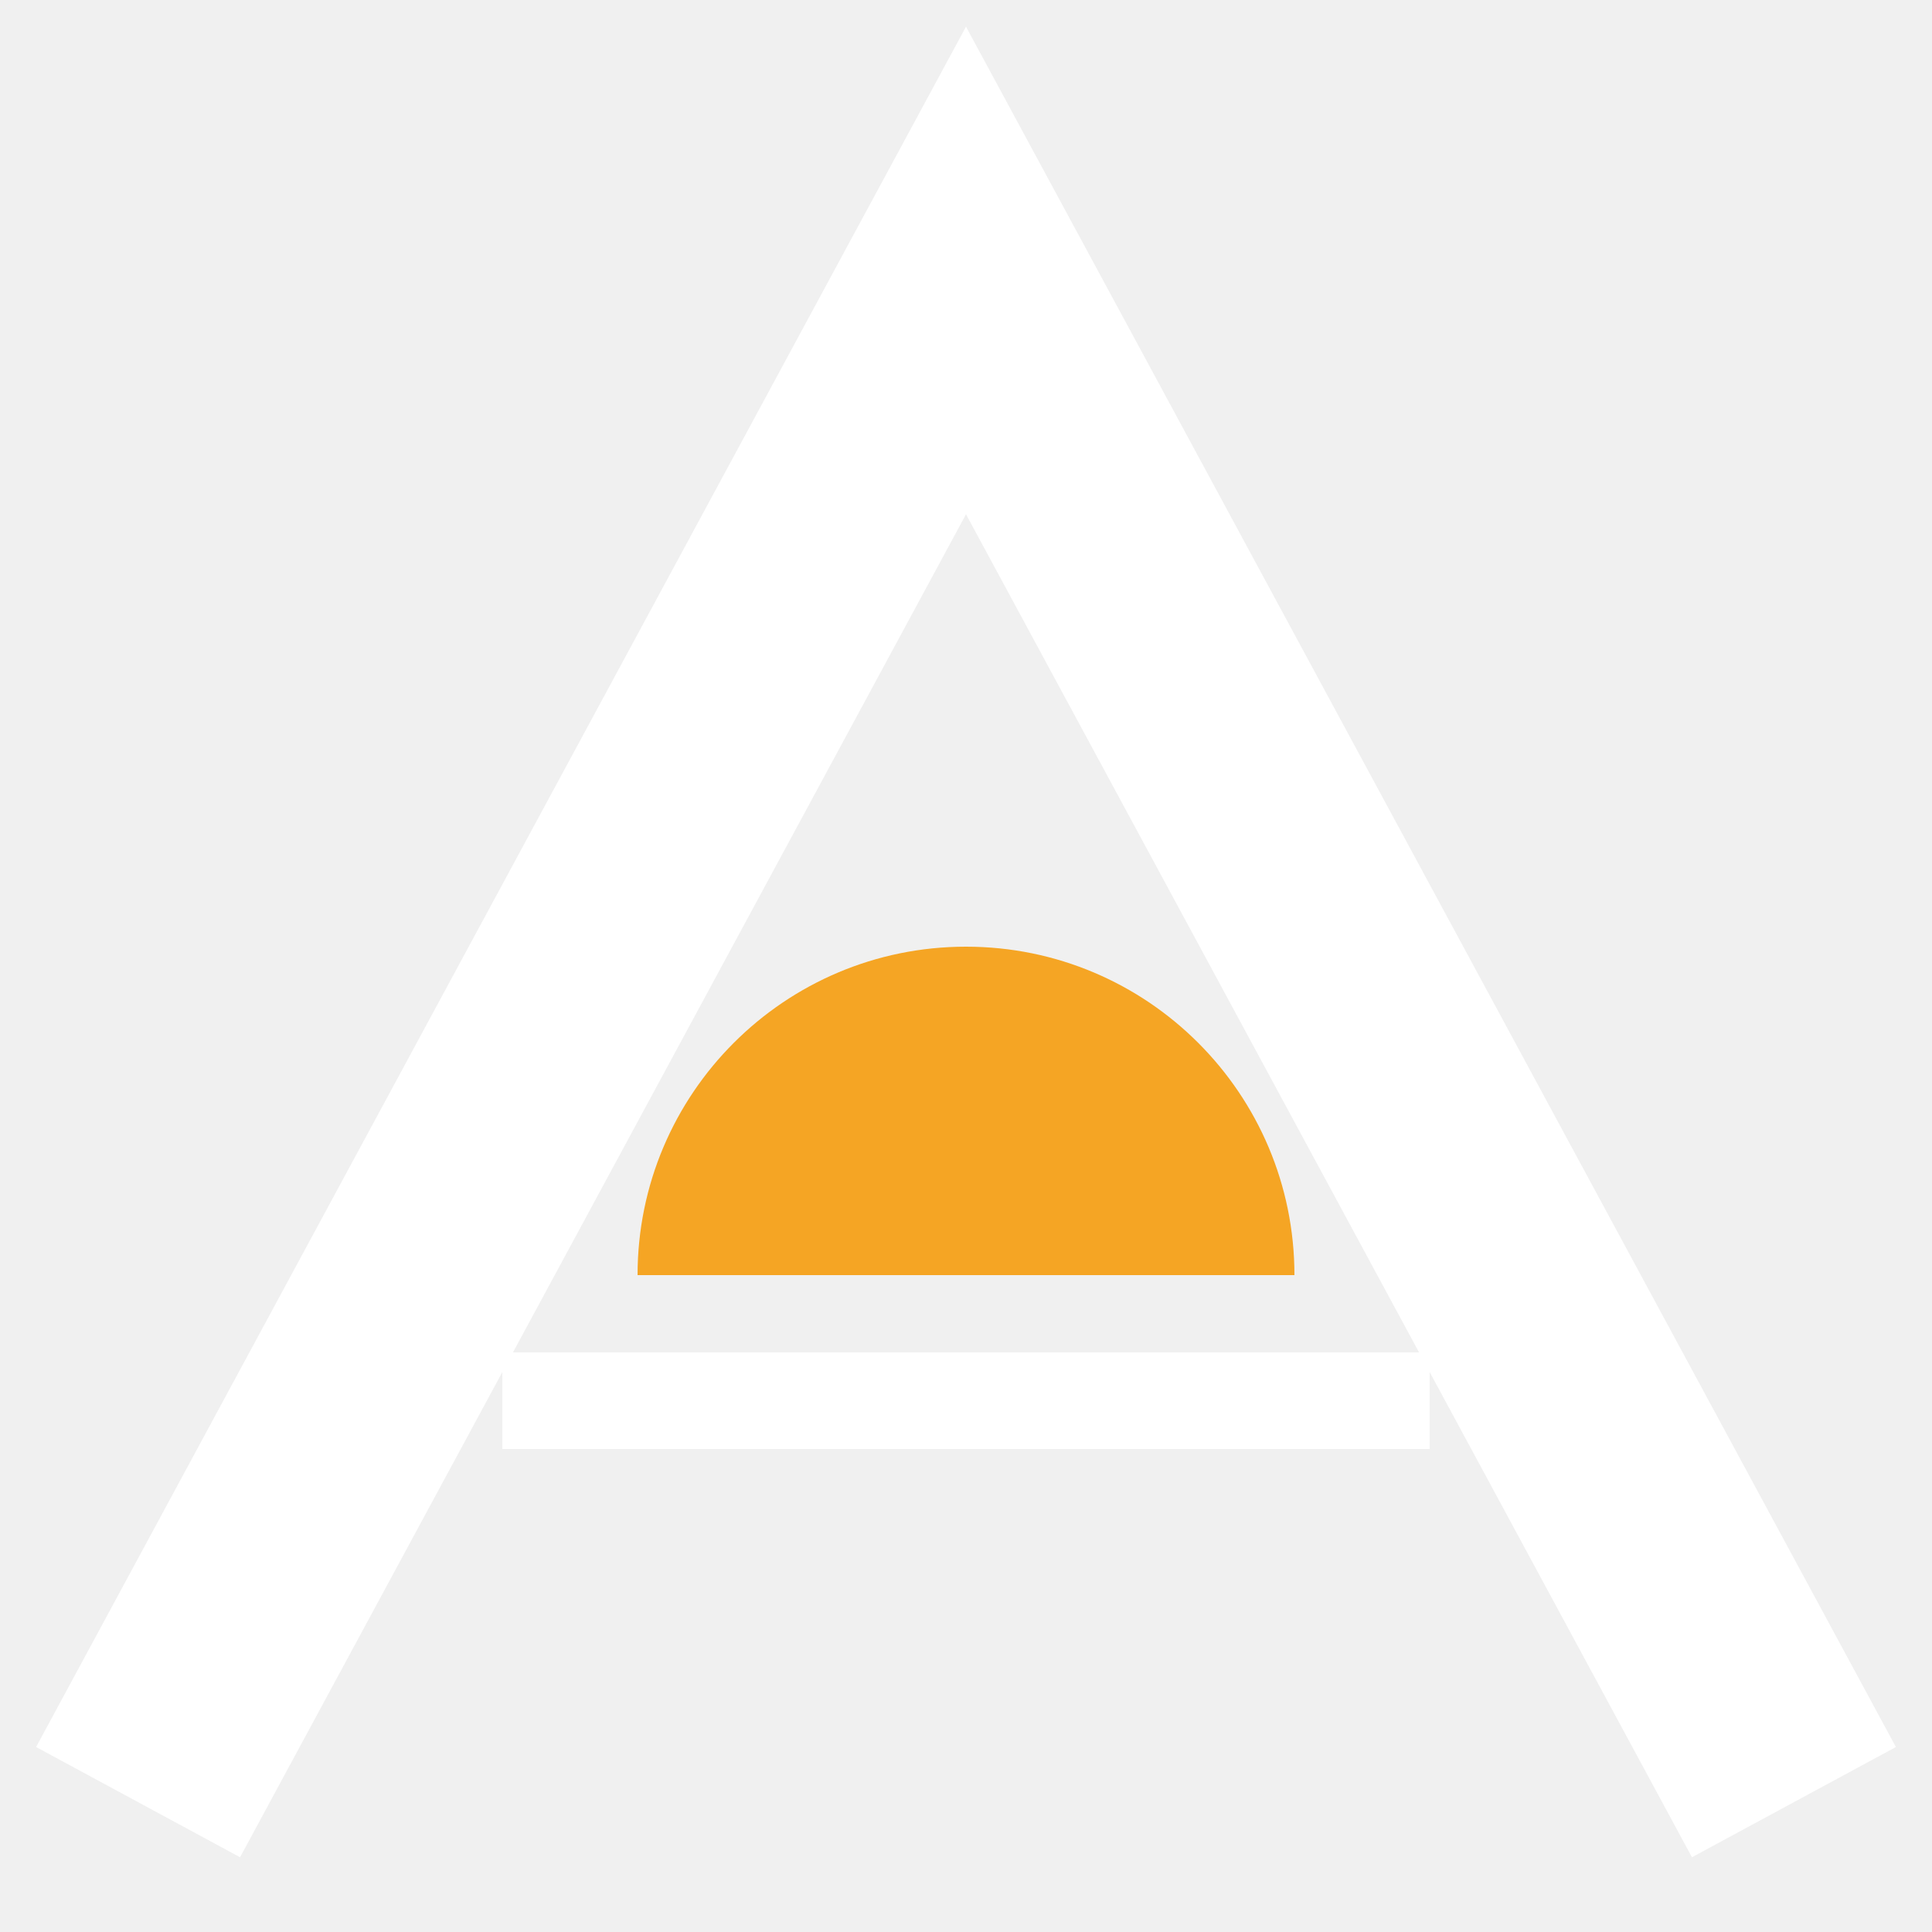
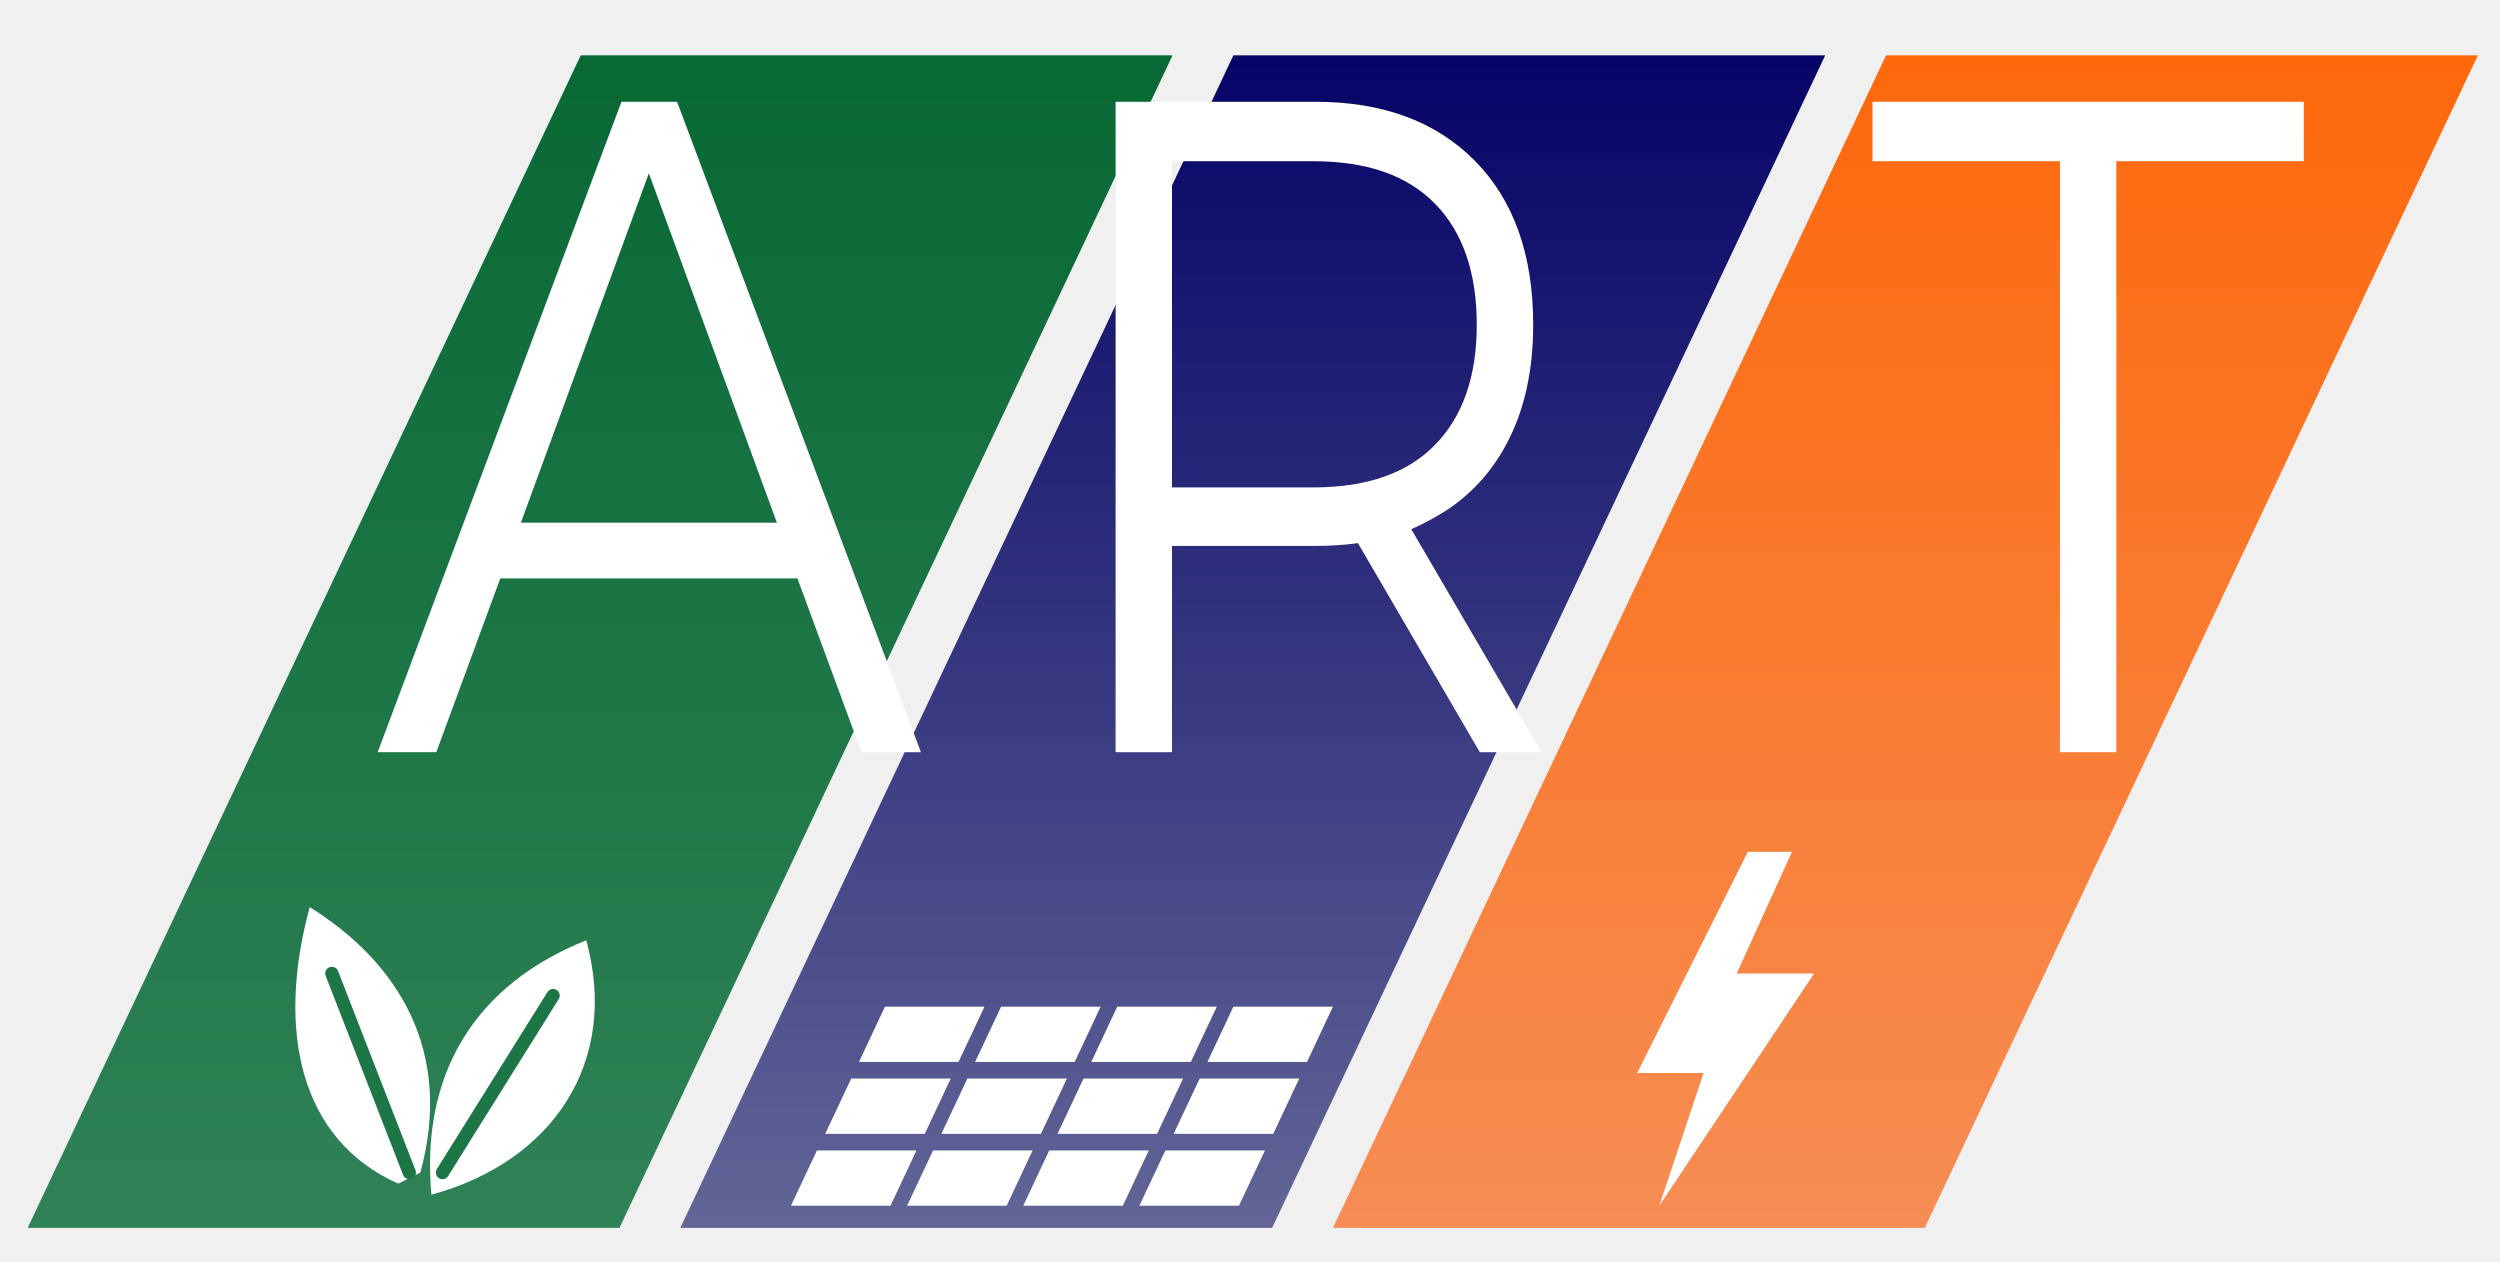
- <svg xmlns="http://www.w3.org/2000/svg" viewBox="0 0 100 100" role="img" aria-label="Art Engenharia Elétrica">
-   <path d="M10 88 L50 14 L90 88" fill="none" stroke="#FFFFFF" stroke-width="12" stroke-linejoin="miter" stroke-linecap="square" />
-   <path d="M33 66 A17 17 0 0 1 67 66 Z" fill="#F5A524" />
-   <rect x="26" y="70" width="48" height="5" fill="#FFFFFF" />
+ <svg xmlns="http://www.w3.org/2000/svg" viewBox="96 186 452 228">
+   <defs>
+     <linearGradient id="g0" x1="0" y1="196" x2="0" y2="408" gradientUnits="userSpaceOnUse">
+       <stop offset="0" stop-color="#086834" />
+       <stop offset="1" stop-color="#2F8256" />
+     </linearGradient>
+     <linearGradient id="g1" x1="0" y1="196" x2="0" y2="408" gradientUnits="userSpaceOnUse">
+       <stop offset="0" stop-color="#050467" />
+       <stop offset="1" stop-color="#626596" />
+     </linearGradient>
+     <linearGradient id="g2" x1="0" y1="196" x2="0" y2="408" gradientUnits="userSpaceOnUse">
+       <stop offset="0" stop-color="#FD680B" />
+       <stop offset="1" stop-color="#F68D54" />
+     </linearGradient>
+   </defs>
+   <path d="M201 196L308 196L208 408L101 408Z" fill="url(#g0)" />
+   <path d="M319 196L426 196L326 408L219 408Z" fill="url(#g1)" />
+   <path d="M437 196L544 196L444 408L337 408Z" fill="url(#g2)" />
+   <g fill="#FFFFFF">
+     <path transform="translate(164 0) scale(0.82 1)" d="M13.27 322L0.34 322L54.1 204.4L66.36 204.4L120.12 322L107.02 322L92.9 290.58L27.38 290.58L13.27 322M31.92 280.5L88.37 280.5L60.14 217.34L31.92 280.5" />
+     <path transform="translate(282 0) scale(0.82 1)" d="M31.58 322L19.15 322L19.15 204.4L63.17 204.4Q85.51 204.4 98.36 215.07Q111.22 225.74 111.22 244.72L111.22 244.72Q111.22 257.15 105.42 266.14Q99.62 275.13 88.87 279.83L88.87 279.83Q86.69 280.84 84.34 281.68L84.34 281.68L113.06 322L99.46 322L72.58 284.2Q68.21 284.7 63.17 284.7L63.17 284.7L31.58 284.7L31.58 322M31.58 215.15L31.58 274.12L62.83 274.12Q80.47 274.12 89.63 266.39Q98.78 258.66 98.78 244.72L98.78 244.72Q98.78 230.61 89.63 222.88Q80.47 215.15 62.83 215.15L62.83 215.15L31.58 215.15" />
+     <path transform="translate(434 0) scale(0.82 1)" d="M54.43 322L42 322L42 215.15L0.67 215.15L0.67 204.4L95.76 204.4L95.76 215.15L54.43 215.15L54.43 322" />
+     <path d="M168 400 C 150 392 146 372 152 350 C 168 360 178 376 172 398 Z" />
+     <path d="M174 402 C 172 380 182 364 202 356 C 208 378 196 396 174 402 Z" />
+     <path d="M170 398 L 156 362" stroke="#1C7646" stroke-width="2.4" fill="none" stroke-linecap="round" />
+     <path d="M176 398 L 196 366" stroke="#1C7646" stroke-width="2.4" fill="none" stroke-linecap="round" />
+     <path d="M256.0 368L274.0 368L269.3 378L251.3 378Z" />
+     <path d="M277.0 368L295.0 368L290.3 378L272.3 378Z" />
+     <path d="M298.0 368L316.0 368L311.3 378L293.3 378Z" />
+     <path d="M319.0 368L337.0 368L332.3 378L314.3 378Z" />
+     <path d="M249.9 381L267.9 381L263.2 391L245.2 391Z" />
+     <path d="M270.9 381L288.9 381L284.2 391L266.2 391Z" />
+     <path d="M291.9 381L309.9 381L305.2 391L287.2 391Z" />
+     <path d="M312.9 381L330.9 381L326.2 391L308.2 391Z" />
+     <path d="M243.7 394L261.7 394L257.0 404L239.0 404Z" />
+     <path d="M264.7 394L282.7 394L278.0 404L260.0 404Z" />
+     <path d="M285.7 394L303.7 394L299.0 404L281.0 404Z" />
+     <path d="M306.7 394L324.7 394L320.0 404L302.0 404Z" />
+     <path d="M412 340 L 392 380 L 404 380 L 396 404 L 424 362 L 410 362 L 420 340 Z" />
+   </g>
+   <path transform="translate(103 0) scale(0.9184 1)" d="M16.64 458L2.44 458L2.44 425.6L16.56 425.6L16.56 430.16L9.04 430.16L9.04 438.76L14.84 438.76L14.84 443.36L9.04 443.36L9.04 453.52L16.64 453.52L16.64 458M25.9 458L20.26 458L20.26 425.6L24.86 425.6L32.06 442.48L32.06 425.6L37.5 425.6L37.5 458L33.1 458L25.9 440.08L25.9 458M51 458.48L51 458.48Q47.72 458.48 45.8 457.1Q43.88 455.72 43.06 453.18Q42.24 450.64 42.24 447.28L42.24 447.28L42.24 436.44Q42.24 432.96 43.08 430.44Q43.92 427.92 46.02 426.56Q48.12 425.2 51.72 425.2L51.72 425.2Q55.2 425.2 57.22 426.36Q59.24 427.52 60.12 429.64Q61 431.76 61 434.68L61 434.68L61 436.56L54.56 436.56L54.56 434.28Q54.56 433 54.4 432.02Q54.24 431.04 53.66 430.48Q53.08 429.92 51.8 429.92L51.8 429.92Q50.48 429.92 49.88 430.6Q49.28 431.28 49.12 432.34Q48.96 433.4 48.96 434.6L48.96 434.6L48.96 448.96Q48.96 450.32 49.2 451.4Q49.44 452.48 50.1 453.08Q50.76 453.68 52 453.68L52 453.68Q53.24 453.68 53.92 453.04Q54.6 452.4 54.86 451.3Q55.12 450.2 55.12 448.8L55.12 448.8L55.12 445.36L51.96 445.36L51.96 441.36L61.08 441.36L61.08 458L56.76 458L56.36 455.08Q55.72 456.56 54.44 457.52Q53.16 458.48 51 458.48M80.1 458L65.9 458L65.9 425.6L80.02 425.6L80.02 430.16L72.5 430.16L72.5 438.76L78.3 438.76L78.3 443.36L72.5 443.36L72.5 453.52L80.1 453.52L80.1 458M89.36 458L83.72 458L83.72 425.6L88.32 425.6L95.52 442.48L95.52 425.6L100.96 425.6L100.96 458L96.56 458L89.36 440.08L89.36 458M112.86 458L106.26 458L106.26 425.6L112.86 425.6L112.86 438.92L118.58 438.92L118.58 425.6L125.18 425.6L125.18 458L118.58 458L118.58 443.64L112.86 443.64L112.86 458M135.08 458L128.88 458L135.16 425.6L142.48 425.6L148.72 458L142.6 458L141.44 450.88L136.32 450.88L135.08 458M138.84 433.76L136.92 446.84L140.8 446.84L138.84 433.76M158.9 458L152.3 458L152.3 425.6L160.7 425.6Q163.98 425.6 166.32 426.34Q168.66 427.08 169.92 428.96Q171.18 430.84 171.18 434.16L171.18 434.16Q171.18 436.16 170.84 437.7Q170.5 439.24 169.64 440.38Q168.78 441.52 167.22 442.2L167.22 442.2L171.7 458L164.94 458L161.22 443.32L158.9 443.32L158.9 458M158.9 430.08L158.9 439.4L160.82 439.4Q162.42 439.4 163.34 438.88Q164.26 438.36 164.64 437.3Q165.02 436.24 165.02 434.68L165.02 434.68Q165.02 432.44 164.2 431.26Q163.38 430.08 161.14 430.08L161.14 430.08L158.9 430.08M182.56 458L176 458L176 425.6L182.56 425.6L182.56 458M192.42 458L186.22 458L192.5 425.6L199.82 425.6L206.06 458L199.94 458L198.78 450.88L193.66 450.88L192.42 458M196.18 433.76L194.26 446.84L198.14 446.84L196.18 433.76M234.14 458L219.94 458L219.94 425.6L234.06 425.6L234.06 430.16L226.54 430.16L226.54 438.76L232.34 438.76L232.34 443.36L226.54 443.36L226.54 453.52L234.14 453.52L234.14 458M251.96 458L237.76 458L237.76 425.6L244.36 425.6L244.36 453.52L251.96 453.52L251.96 458M269.58 458L255.38 458L255.38 425.6L269.5 425.6L269.5 430.16L261.98 430.16L261.98 438.76L267.78 438.76L267.78 443.36L261.98 443.36L261.98 453.52L269.58 453.52L269.58 458M264.3 423.16L260.62 423.16L263.1 415.16L269.22 415.16L264.3 423.16M282.88 458L276.24 458L276.24 430.52L271.24 430.52L271.24 425.6L287.8 425.6L287.8 430.52L282.88 430.52L282.88 458M297.62 458L291.02 458L291.02 425.6L299.42 425.6Q302.7 425.6 305.04 426.34Q307.38 427.08 308.64 428.96Q309.9 430.84 309.9 434.16L309.9 434.16Q309.9 436.16 309.56 437.7Q309.22 439.24 308.36 440.38Q307.5 441.52 305.94 442.2L305.94 442.2L310.42 458L303.66 458L299.94 443.32L297.62 443.32L297.62 458M297.62 430.08L297.62 439.4L299.54 439.4Q301.14 439.4 302.06 438.88Q302.98 438.36 303.36 437.3Q303.74 436.24 303.74 434.68L303.74 434.68Q303.74 432.44 302.92 431.26Q302.1 430.08 299.86 430.08L299.86 430.08L297.62 430.08M321.28 458L314.72 458L314.72 425.6L321.28 425.6L321.28 458M335.54 458.44L335.54 458.44Q331.94 458.44 329.84 457.08Q327.74 455.72 326.9 453.3Q326.06 450.88 326.06 447.68L326.06 447.68L326.06 436.04Q326.06 432.68 326.9 430.26Q327.74 427.84 329.84 426.52Q331.94 425.2 335.54 425.2L335.54 425.2Q339.02 425.2 341 426.36Q342.98 427.52 343.8 429.64Q344.62 431.76 344.62 434.56L344.62 434.56L344.62 437.28L338.22 437.28L338.22 434.24Q338.22 433.12 338.1 432.14Q337.98 431.16 337.44 430.54Q336.9 429.92 335.58 429.92L335.58 429.92Q334.26 429.92 333.66 430.56Q333.06 431.2 332.9 432.22Q332.74 433.24 332.74 434.48L332.74 434.48L332.74 449.2Q332.74 450.56 332.96 451.58Q333.18 452.6 333.8 453.14Q334.42 453.68 335.58 453.68L335.58 453.68Q336.86 453.68 337.4 453.06Q337.94 452.44 338.08 451.4Q338.22 450.36 338.22 449.2L338.22 449.2L338.22 446.04L344.62 446.04L344.62 448.72Q344.62 451.56 343.82 453.74Q343.02 455.92 341.06 457.18Q339.1 458.44 335.54 458.44M353.56 458L347.36 458L353.64 425.6L360.96 425.6L367.2 458L361.08 458L359.92 450.88L354.8 450.88L353.56 458M357.32 433.76L355.4 446.84L359.28 446.84L357.32 433.76" fill="none" />
</svg>
